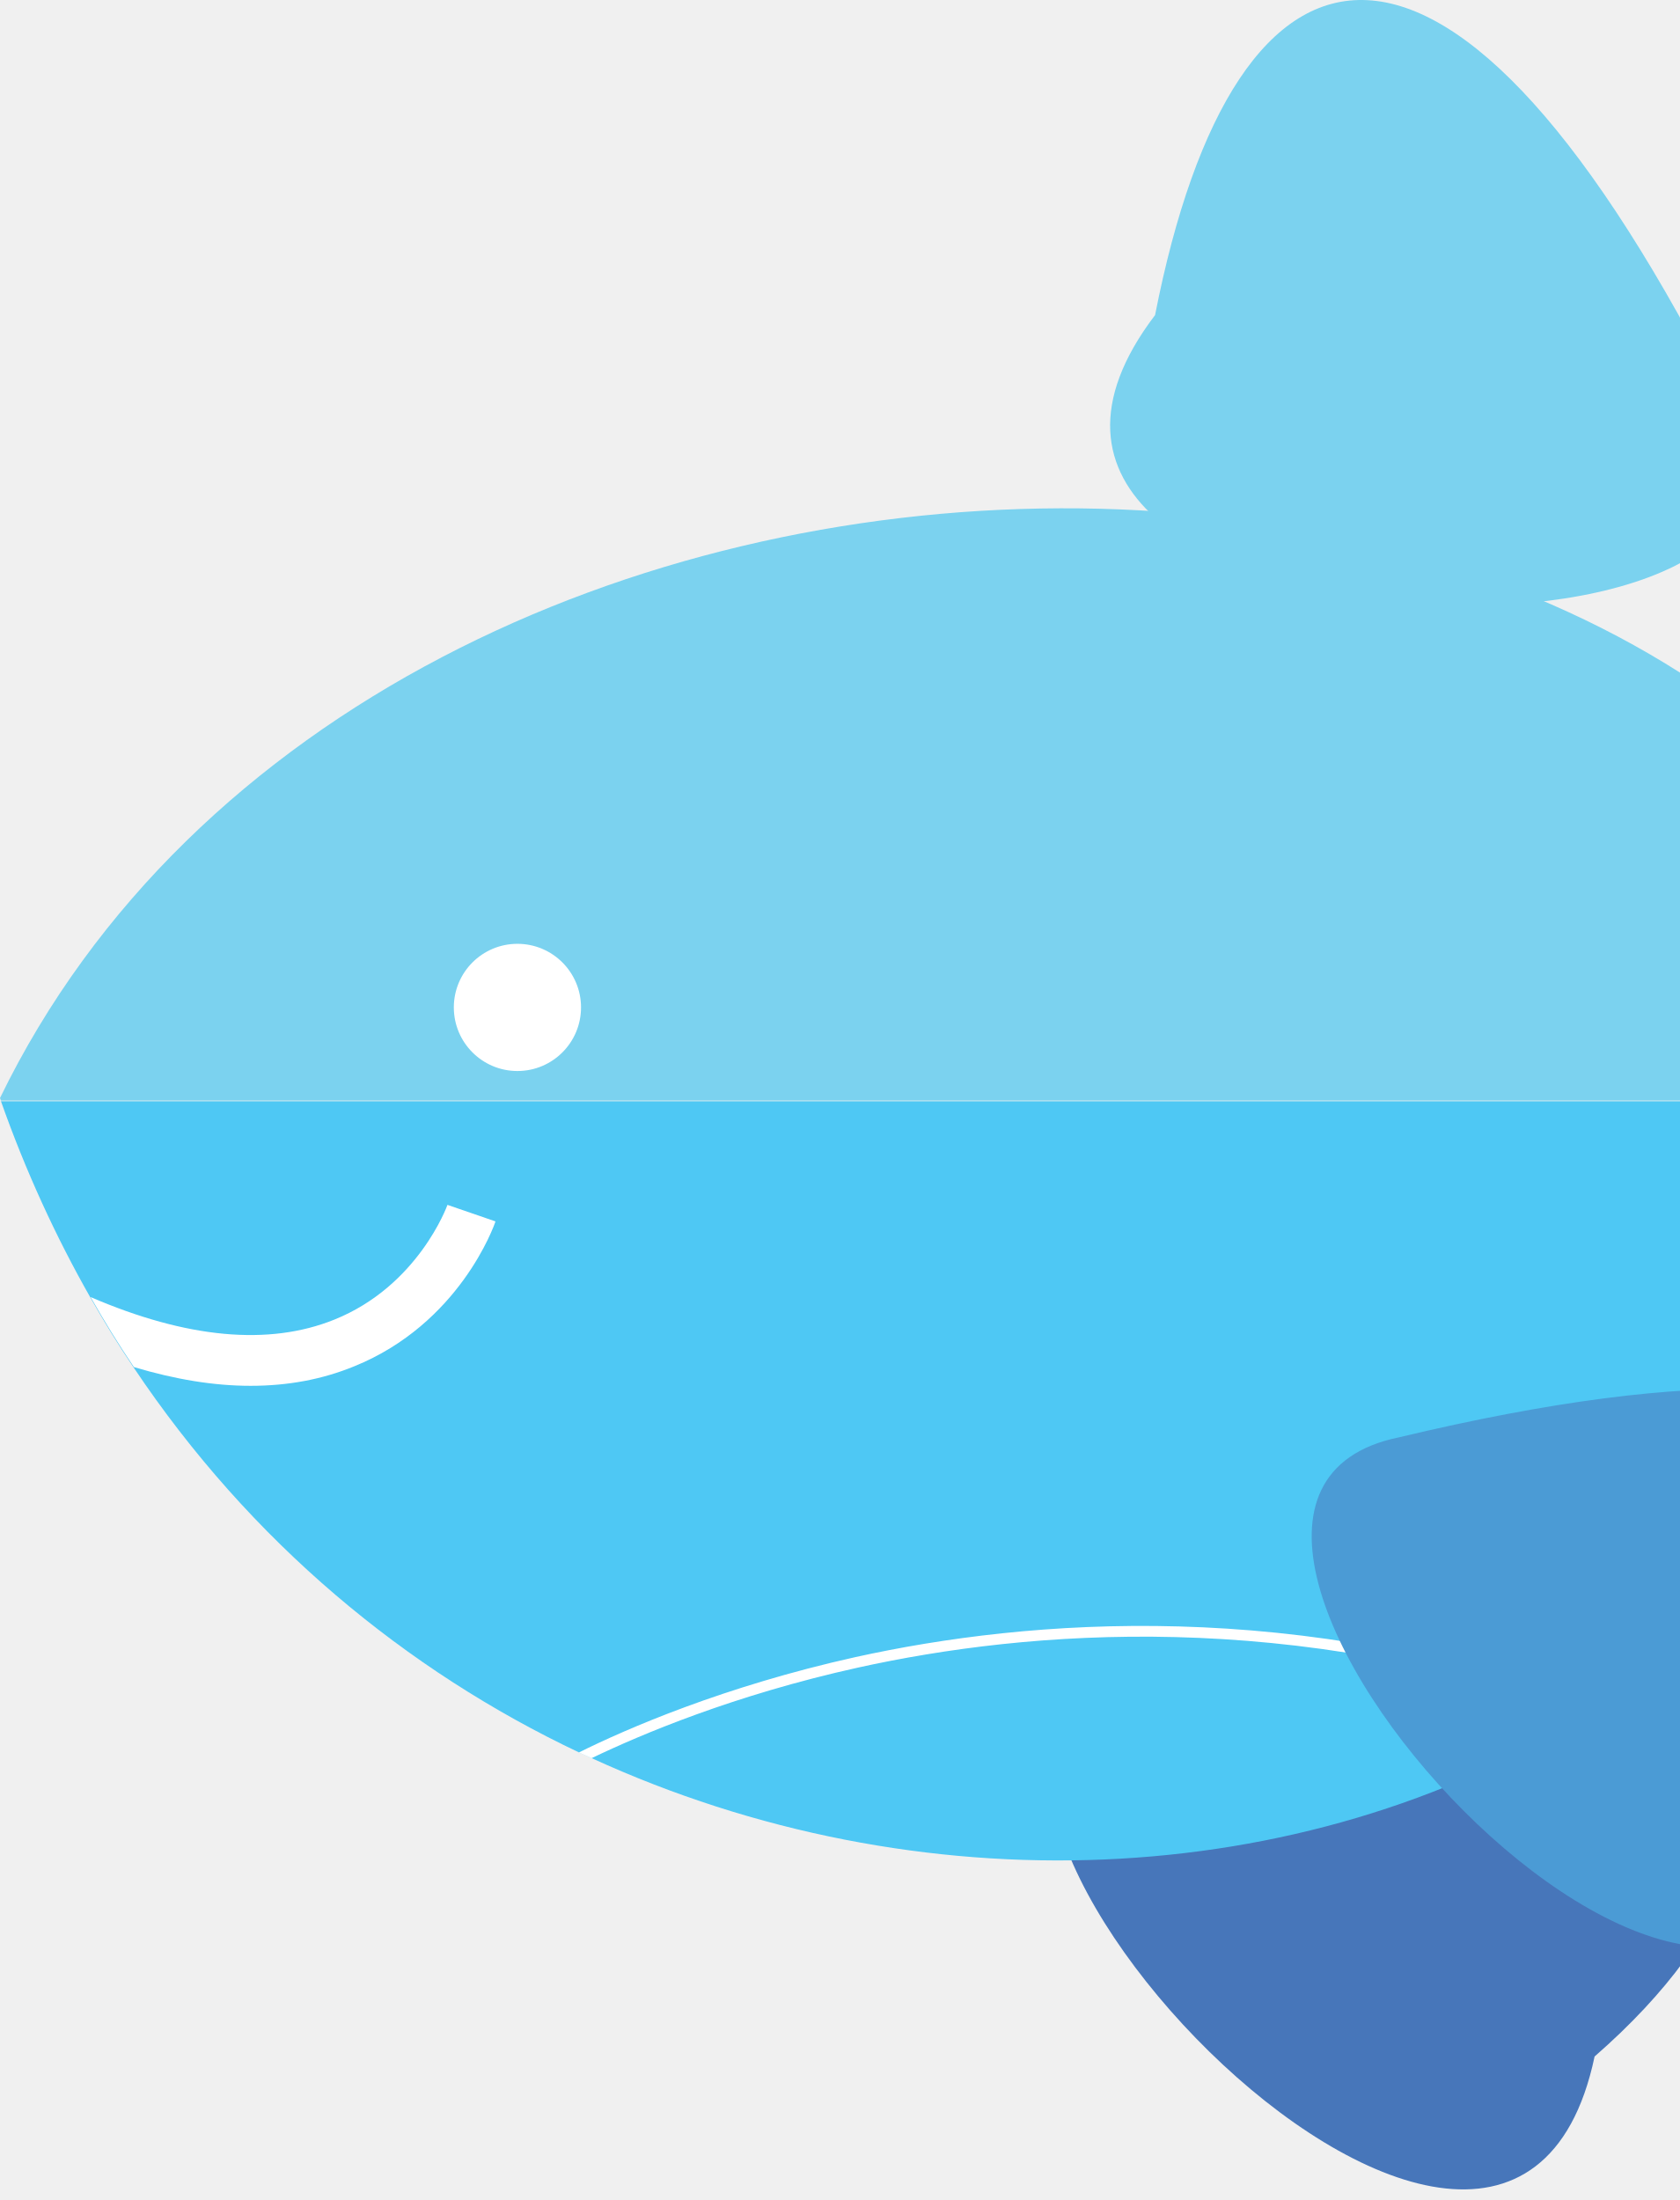
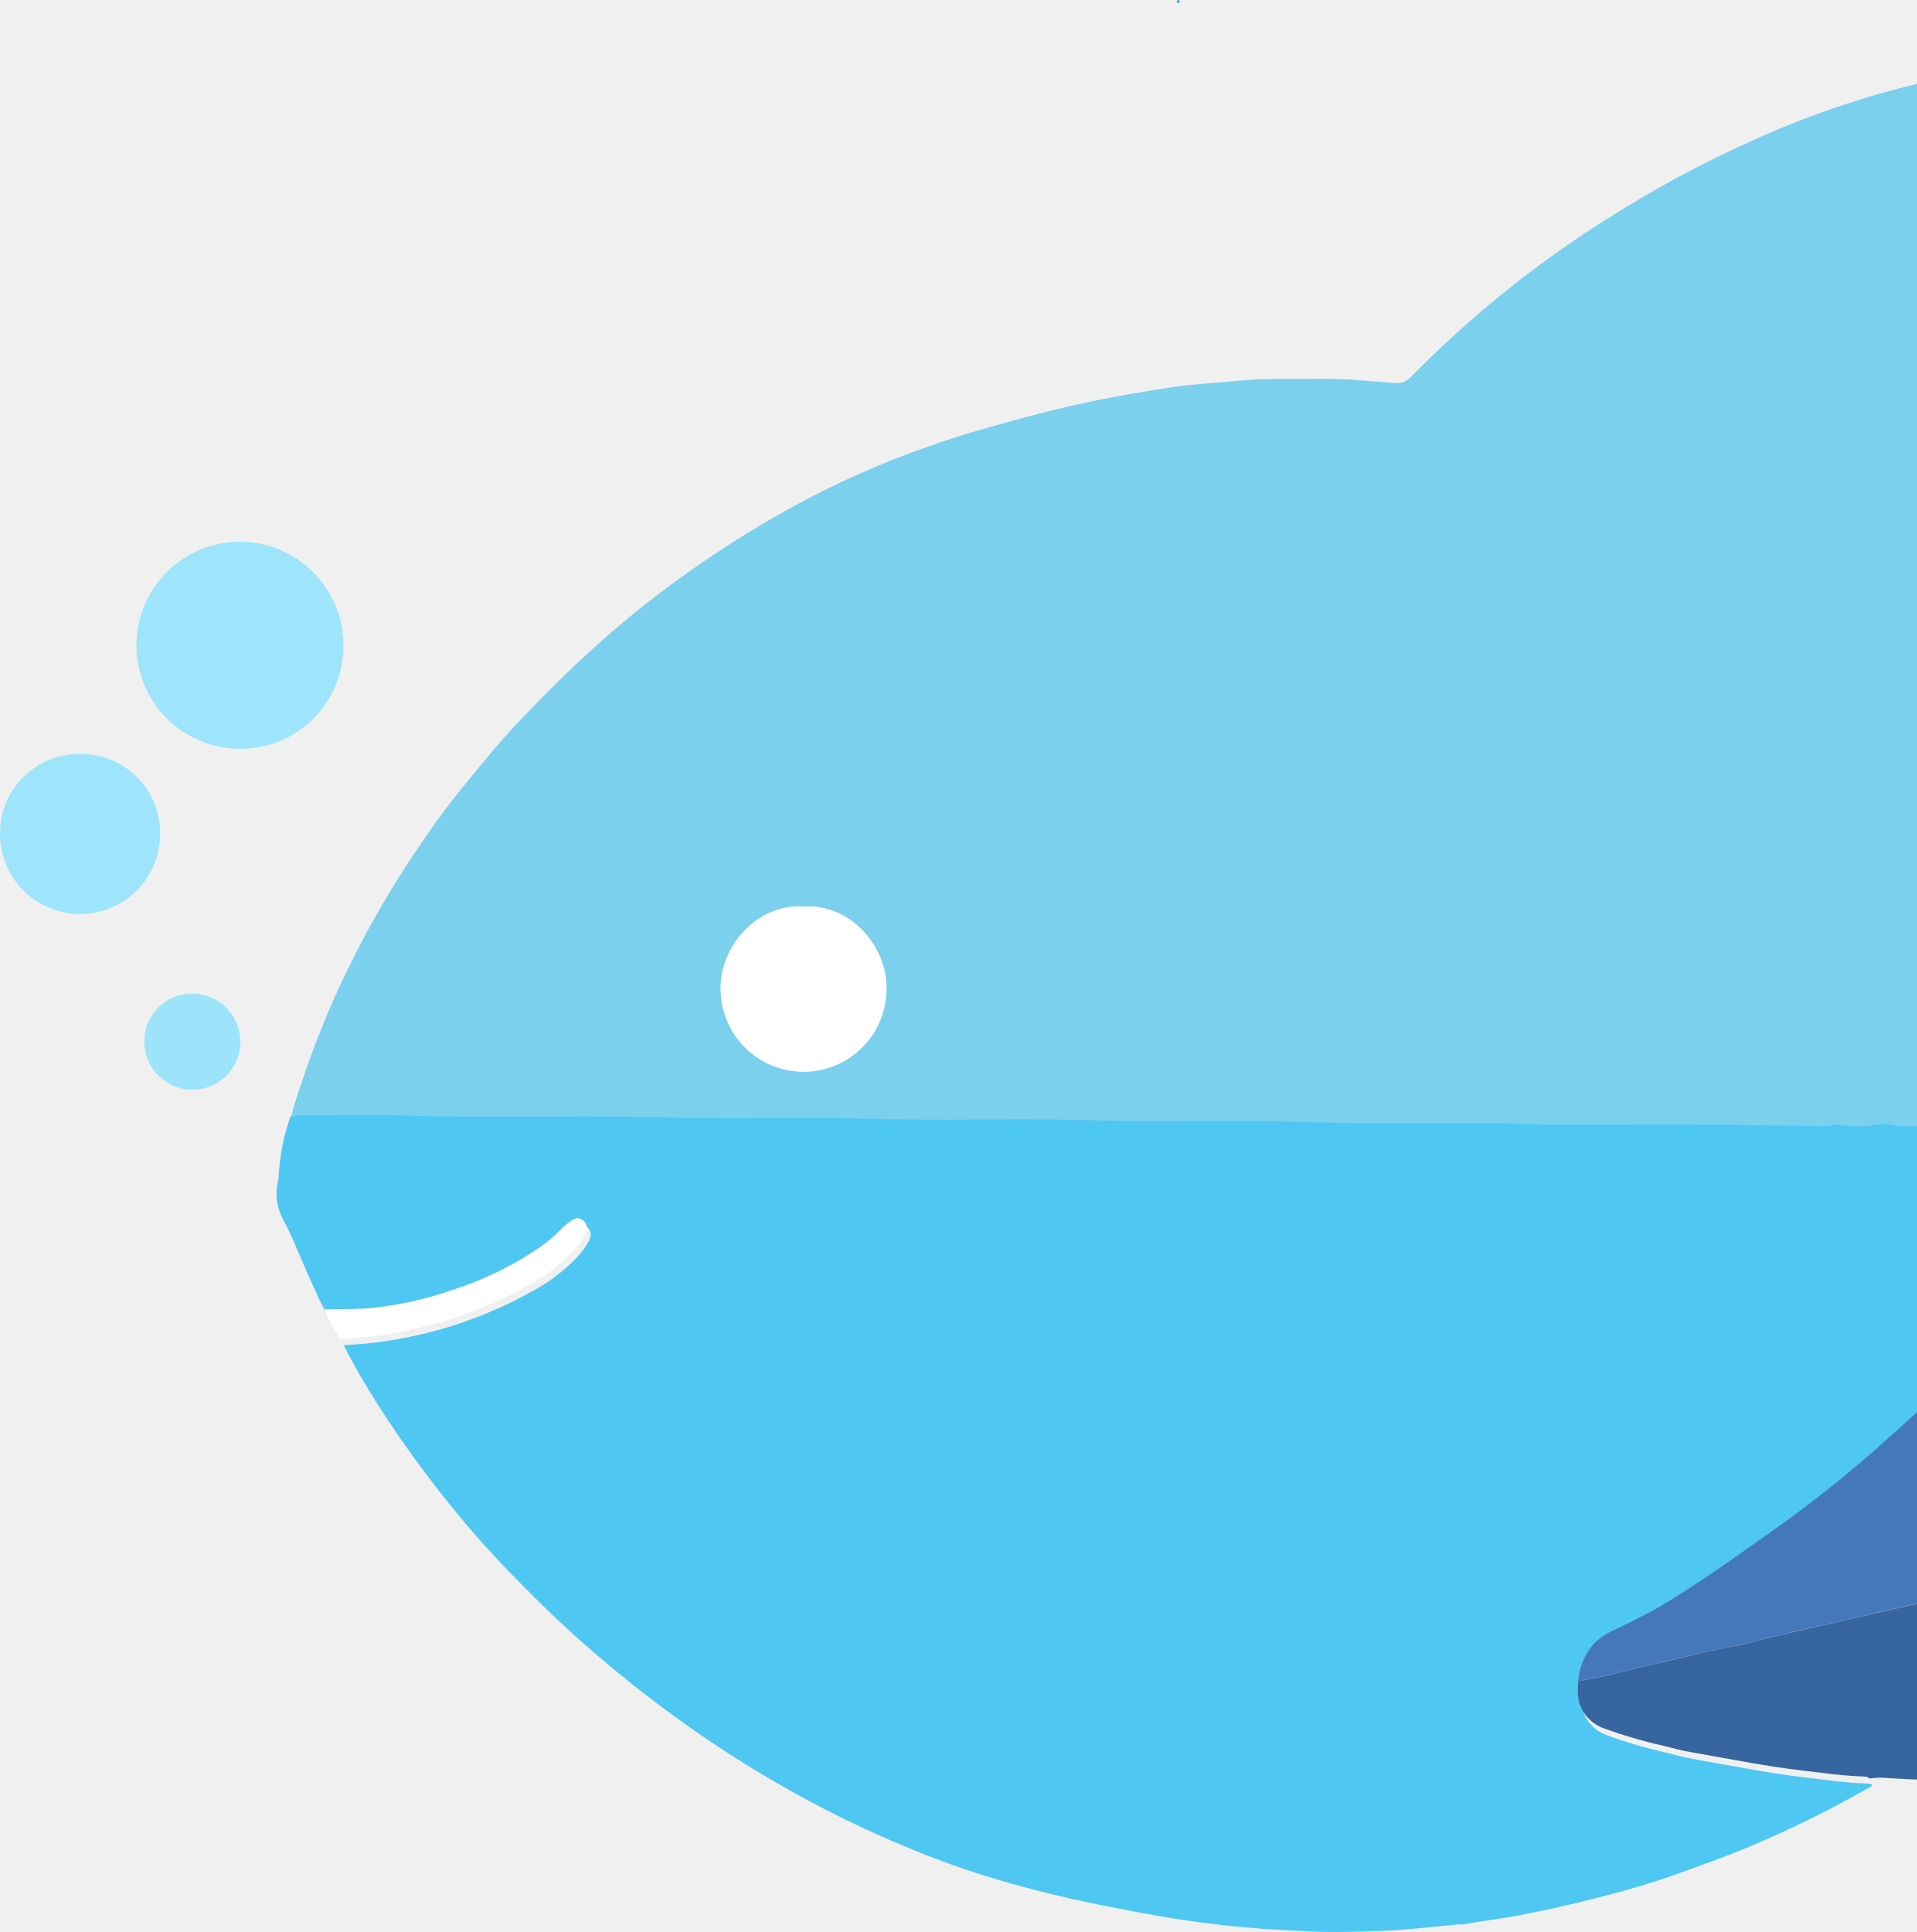
- <svg xmlns="http://www.w3.org/2000/svg" width="100" height="131" viewBox="0 0 100 131" fill="none">
-   <path d="M67.697 99.694C48.23 103.633 89.549 148.076 94.946 122.456C112.329 107.288 104.451 90.946 67.697 99.694Z" fill="#4776BA" />
-   <path d="M119.316 65.382C119.297 65.439 119.297 65.496 119.278 65.533H0.057C0.038 65.477 0.019 65.42 0 65.382C22.591 18.894 105.985 18.231 119.316 65.382Z" fill="#7BD2EF" />
-   <path d="M119.278 65.553C115.851 82.16 106.894 94.203 95.248 101.664C95.021 101.815 94.794 101.948 94.567 102.099C77.392 112.741 54.649 113.594 35.24 104.694C34.994 104.58 34.748 104.466 34.483 104.353C24.2 99.486 14.922 91.836 7.953 81.421C7.044 80.077 6.192 78.694 5.378 77.255C3.333 73.657 1.534 69.757 0.057 65.572H119.278V65.553Z" fill="#4EC8F4" />
-   <path d="M103.012 24.575C112.367 41.826 53.021 39.478 68.776 18.762C73.548 -5.571 86.349 -8.847 103.012 24.575Z" fill="#7BD2EF" />
-   <path d="M95.627 101.796L95.438 102.421C95.135 102.307 94.851 102.194 94.548 102.099C76.919 95.756 61.221 97.062 51.09 99.297C43.724 100.925 38.175 103.273 35.221 104.693C34.975 104.58 34.729 104.466 34.464 104.353C37.285 102.951 43.099 100.414 50.938 98.672C61.24 96.4 77.26 95.074 95.23 101.683C95.381 101.702 95.514 101.739 95.627 101.796Z" fill="white" />
-   <path d="M83.3 85.587C64.061 89.507 103.997 133.477 109.754 108.102C125.338 88.806 119.619 76.896 83.3 85.587Z" fill="#4B9BD5" />
-   <path d="M29.502 72.729C29.426 72.975 27.362 78.827 21.075 81.364C19.182 82.14 17.137 82.519 14.921 82.519C12.743 82.519 10.433 82.14 7.972 81.402C7.063 80.057 6.211 78.675 5.396 77.236C11.115 79.698 16 80.152 19.901 78.58C24.9 76.573 26.624 71.801 26.643 71.745L29.502 72.729Z" fill="white" />
-   <path d="M30.809 63.774C32.901 63.774 34.596 62.078 34.596 59.987C34.596 57.895 32.901 56.2 30.809 56.2C28.717 56.2 27.022 57.895 27.022 59.987C27.022 62.078 28.717 63.774 30.809 63.774Z" fill="white" />
+ <svg xmlns="http://www.w3.org/2000/svg" width="129" height="130" viewBox="0 0 129 130" fill="none">
+   <path d="M137.868 44.663C138.481 45.222 139.107 45.774 139.714 46.34C140.993 47.526 142.212 48.765 143.405 50.025C145.647 52.412 147.737 54.938 149.662 57.588C151.244 59.75 152.703 61.998 154.033 64.324C155.369 66.665 156.585 69.073 157.677 71.537C157.976 72.159 158.309 72.764 158.674 73.349C158.701 73.395 158.733 73.437 158.768 73.477C159.233 74.016 159.266 74.002 159.691 73.477C160.748 72.13 161.806 70.729 162.776 69.288C164.5 66.722 166.204 64.135 167.942 61.576C170.955 57.13 173.974 52.692 177.001 48.26C179.789 44.151 182.593 40.058 185.413 35.981C186.397 34.553 187.367 33.112 188.336 31.677C188.531 31.409 188.757 31.165 189.01 30.95C189.272 30.708 189.598 30.547 189.949 30.485C190.3 30.423 190.661 30.463 190.99 30.599C192.661 31.157 194.206 32.038 195.537 33.193C197.361 34.774 198.824 36.728 199.827 38.925C200.791 41.028 201.442 43.261 201.76 45.552C202.032 47.303 202.134 49.076 202.063 50.846C201.824 56.398 200.108 61.785 197.092 66.452C196.003 68.1 194.706 69.601 193.233 70.918C191.225 72.789 188.761 74.099 186.087 74.716C185.541 74.838 184.989 74.932 184.443 75.033C184.363 75.033 184.262 75.033 184.187 75.181C184.726 75.417 185.339 75.356 185.871 75.599V75.707C185.576 75.663 185.275 75.696 184.996 75.801C184.739 75.81 184.482 75.778 184.235 75.707C183.325 75.632 182.423 75.862 181.54 75.814H172.239C172.165 75.72 172.091 75.72 172.023 75.814C171.379 75.912 170.727 75.946 170.077 75.915C166.615 75.855 163.153 76.037 159.697 75.814C158.916 75.767 158.142 75.888 157.367 75.909C155.831 75.909 154.296 75.909 152.767 75.909C151.972 75.909 151.177 75.808 150.382 75.808C143.054 75.808 135.731 75.808 128.411 75.808C128.157 75.825 127.902 75.811 127.65 75.767C127.209 75.661 126.751 75.645 126.303 75.72C125.498 75.845 124.678 75.845 123.872 75.72C123.748 75.69 123.619 75.69 123.495 75.72C123.194 75.788 122.886 75.813 122.579 75.794C120.511 75.754 118.45 75.794 116.389 75.713C112.476 75.626 108.569 75.713 104.656 75.713C103.713 75.713 102.777 75.646 101.84 75.626C97.072 75.518 92.31 75.673 87.541 75.518C82.981 75.363 78.415 75.552 73.848 75.41C68.709 75.255 63.556 75.457 58.41 75.302C53.615 75.154 48.812 75.302 44.01 75.195C38.325 75.04 32.634 75.275 26.943 75.073C24.713 74.999 22.484 75.073 20.254 75.073C20.024 75.058 19.794 75.095 19.581 75.181C19.83 74.137 20.2 73.161 20.544 72.13C21.263 70.023 22.102 67.959 23.056 65.947C23.989 63.968 25.021 62.037 26.148 60.161C27.118 58.551 28.168 56.975 29.246 55.447C29.98 54.416 30.755 53.426 31.57 52.443C32.492 51.331 33.395 50.2 34.378 49.129C35.496 47.923 36.648 46.751 37.827 45.599C39.006 44.447 40.272 43.289 41.552 42.198C43.137 40.851 44.782 39.58 46.489 38.386C48.691 36.828 50.98 35.398 53.345 34.102C56.301 32.482 59.388 31.115 62.573 30.014C64.418 29.34 66.291 28.828 68.17 28.303C70.413 27.683 72.676 27.131 74.966 26.713C76.313 26.464 77.66 26.242 79.007 26.04C80.354 25.838 81.883 25.764 83.318 25.622C85.096 25.44 86.868 25.528 88.639 25.494C89.615 25.494 90.592 25.494 91.569 25.595C92.377 25.649 93.185 25.716 93.994 25.784C94.175 25.787 94.355 25.75 94.522 25.677C94.688 25.604 94.836 25.495 94.957 25.359L95.839 24.477C99.607 20.768 103.767 17.48 108.246 14.67C111.332 12.709 114.555 10.974 117.891 9.477C122.155 7.53 126.63 6.082 131.227 5.16C132.675 4.875 134.136 4.664 135.605 4.527C136.989 4.373 138.382 4.31 139.774 4.338C142.77 4.367 145.737 4.938 148.53 6.022C150.314 6.717 151.923 7.796 153.245 9.181C153.897 9.856 154.5 10.576 155.05 11.336C156.274 13.09 157.108 15.086 157.495 17.189C157.803 18.663 157.815 20.183 157.532 21.662C157.249 23.14 156.675 24.548 155.845 25.804C154.121 28.487 151.42 30.393 148.315 31.118C146.888 31.457 145.42 31.587 143.957 31.502C143.492 31.502 143.034 31.381 142.536 31.314C142.603 31.549 142.792 31.59 142.92 31.677C144.867 32.886 146.473 34.571 147.587 36.574C148.425 38.011 148.724 39.699 148.429 41.336C148.283 42.095 147.952 42.807 147.466 43.408C146.979 44.01 146.353 44.482 145.641 44.784C144.916 45.111 144.142 45.316 143.351 45.391C141.692 45.516 140.026 45.26 138.481 44.643C138.339 44.589 138.144 44.643 138.036 44.488C137.819 44.278 137.53 44.157 137.228 44.151C137.413 44.355 137.629 44.527 137.868 44.663ZM54.093 61.003C51.15 60.767 48.496 63.489 48.496 66.479C48.529 67.927 49.124 69.306 50.155 70.324C51.186 71.342 52.572 71.92 54.021 71.934C55.469 71.949 56.867 71.4 57.919 70.404C58.971 69.407 59.593 68.041 59.656 66.594C59.724 63.59 57.131 60.788 54.093 61.003Z" fill="#7BD0ED" />
+   <path d="M19.533 75.154C19.747 75.068 19.977 75.031 20.207 75.046C22.436 75.046 24.666 74.986 26.895 75.046C32.587 75.249 38.278 75.046 43.963 75.168C48.765 75.302 53.567 75.127 58.363 75.275C63.509 75.43 68.662 75.228 73.801 75.383C78.367 75.525 82.934 75.336 87.494 75.491C92.262 75.646 97.024 75.491 101.793 75.599C102.729 75.599 103.665 75.68 104.608 75.686C108.522 75.686 112.428 75.626 116.341 75.686C118.402 75.74 120.464 75.727 122.531 75.767C122.839 75.786 123.147 75.761 123.447 75.693C123.571 75.663 123.701 75.663 123.825 75.693C124.63 75.818 125.45 75.818 126.256 75.693C126.704 75.618 127.162 75.634 127.603 75.74C127.854 75.784 128.11 75.798 128.364 75.781C135.688 75.781 143.011 75.781 150.335 75.781C151.13 75.781 151.925 75.895 152.719 75.882C154.248 75.882 155.784 75.882 157.32 75.882C158.094 75.882 158.869 75.74 159.65 75.787C163.105 76.01 166.567 75.828 170.029 75.888C170.68 75.919 171.332 75.885 171.976 75.787C172.001 75.82 172.034 75.846 172.072 75.864C172.109 75.881 172.15 75.89 172.191 75.888C172.346 76.03 172.38 75.888 172.407 75.787H180.894C180.894 75.936 180.968 76.07 181.143 76.084C181.318 76.097 181.412 75.963 181.439 75.787C182.348 75.835 183.251 75.606 184.133 75.68C184.268 75.976 184.639 75.915 184.807 76.178C184.878 76.056 184.908 75.915 184.894 75.774C185.174 75.669 185.475 75.636 185.77 75.68C186.019 76.016 186.019 76.016 186.383 75.841C186.465 75.81 186.551 75.79 186.639 75.781H186.747C186.776 75.811 186.811 75.835 186.851 75.849C186.891 75.863 186.934 75.867 186.976 75.862C187.025 75.91 187.087 75.946 187.154 75.965C187.221 75.984 187.292 75.985 187.36 75.969C187.428 75.961 187.497 75.969 187.563 75.991C187.628 76.013 187.687 76.049 187.737 76.097C187.669 76.245 187.548 76.447 187.703 76.542C187.858 76.636 188.249 76.831 188.437 76.751C188.969 76.515 189.252 76.798 189.515 77.155C189.559 77.233 189.624 77.297 189.702 77.34C189.781 77.382 189.87 77.402 189.96 77.397C190.101 77.397 190.249 77.397 190.391 77.397C190.428 77.395 190.466 77.404 190.498 77.423C190.53 77.442 190.556 77.471 190.572 77.505C190.588 77.532 190.611 77.554 190.638 77.568C190.665 77.582 190.696 77.588 190.727 77.586C190.727 77.714 190.849 77.741 190.956 77.741C191.064 77.741 191.017 77.741 191.024 77.781L191.125 77.862L191.266 77.956C191.307 77.956 191.334 77.956 191.34 78.003C191.35 78.056 191.38 78.104 191.424 78.135C191.468 78.166 191.523 78.18 191.576 78.172C191.576 78.603 191.899 78.542 192.155 78.603C192.196 78.603 192.216 78.616 192.216 78.643C192.162 79.101 192.162 79.101 192.6 79.175C192.703 79.195 192.804 79.222 192.903 79.256C192.915 79.297 192.94 79.334 192.974 79.36C193.008 79.386 193.049 79.402 193.091 79.404C193.145 79.409 193.196 79.43 193.237 79.463C193.279 79.497 193.31 79.542 193.327 79.593C193.368 79.781 193.192 79.903 193.172 80.105L193.772 80.037L193.9 80.159C193.96 80.159 193.987 80.159 193.987 80.253L194.109 80.381L194.048 80.994L194.654 80.933C194.646 80.999 194.651 81.065 194.669 81.129C194.688 81.192 194.719 81.251 194.762 81.301C194.804 81.352 194.857 81.393 194.916 81.423C194.975 81.452 195.039 81.469 195.105 81.472C195.129 81.671 195.129 81.872 195.105 82.072C195.294 82.139 195.402 82.024 195.536 81.997C195.536 82.03 195.549 82.06 195.572 82.083C195.595 82.106 195.625 82.119 195.658 82.119C195.617 82.28 195.658 82.361 195.846 82.375L195.947 82.503C195.945 82.555 195.961 82.606 195.993 82.647C196.025 82.687 196.071 82.715 196.122 82.725C196.14 82.731 196.154 82.743 196.163 82.76C196.172 82.776 196.174 82.795 196.17 82.812C196.164 82.87 196.181 82.928 196.218 82.974C196.254 83.019 196.307 83.048 196.365 83.055C196.356 83.17 196.388 83.284 196.456 83.377C196.524 83.469 196.623 83.534 196.735 83.56C196.657 83.674 196.587 83.793 196.527 83.917C196.419 84.166 196.527 84.294 196.809 84.26H197.18C197.197 84.263 197.213 84.27 197.227 84.28C197.241 84.29 197.252 84.302 197.261 84.317C197.269 84.332 197.274 84.349 197.275 84.365C197.276 84.382 197.274 84.4 197.267 84.415C197.301 84.591 197.342 84.759 197.537 84.82C197.668 84.954 197.762 85.122 197.806 85.305L197.921 85.473C197.924 85.509 197.936 85.544 197.954 85.576C197.973 85.607 197.998 85.634 198.029 85.655C198.091 85.7 198.143 85.758 198.18 85.826C198.218 85.893 198.239 85.968 198.244 86.045C198.244 86.153 198.244 86.254 198.385 86.295C198.385 86.49 198.264 86.719 198.601 86.746L198.695 86.887C198.69 86.931 198.697 86.975 198.715 87.015C198.733 87.056 198.761 87.091 198.796 87.116C198.796 87.244 198.796 87.372 198.945 87.426L199.039 87.574V87.615L199.133 87.79C199.112 87.996 199.143 88.203 199.223 88.394C199.303 88.585 199.429 88.752 199.591 88.881C199.551 89.079 199.569 89.284 199.643 89.472C199.717 89.659 199.844 89.821 200.009 89.939C199.941 90.221 200.09 90.491 200.009 90.78C199.928 91.07 200.009 91.184 200.44 91.232L200.494 91.366V91.481C200.494 91.602 200.453 91.723 200.426 91.845C200.366 92.1 200.487 92.208 200.723 92.242C200.723 92.424 200.628 92.639 200.884 92.74L200.925 92.956C200.77 93.185 200.925 93.34 201.053 93.495C201.053 93.811 200.952 94.168 201.282 94.377C201.34 94.479 201.364 94.597 201.349 94.714C201.241 94.849 201.147 95.03 201.201 95.158C201.363 95.529 201.329 95.947 201.484 96.31C201.499 96.343 201.52 96.373 201.547 96.397C201.573 96.421 201.605 96.44 201.639 96.452L201.686 96.674C201.551 96.862 201.517 97.038 201.726 97.206C201.673 97.486 201.673 97.774 201.726 98.055C201.815 98.305 201.849 98.571 201.827 98.836C201.838 99.511 201.809 100.185 201.74 100.857C201.713 101.215 201.713 101.576 201.74 101.934C201.731 101.997 201.745 102.061 201.78 102.114C201.814 102.168 201.867 102.207 201.928 102.224C201.965 102.512 201.965 102.804 201.928 103.093C201.868 103.113 201.816 103.153 201.783 103.208C201.75 103.262 201.737 103.326 201.746 103.389C201.746 103.665 201.746 103.935 201.746 104.204C201.752 104.21 201.757 104.217 201.76 104.224C201.764 104.232 201.765 104.24 201.765 104.248C201.765 104.256 201.764 104.264 201.76 104.272C201.757 104.279 201.752 104.286 201.746 104.292C201.632 104.608 201.45 104.918 201.625 105.268C201.625 105.416 201.679 105.585 201.558 105.713C201.437 105.841 201.443 106.083 201.43 106.272V106.467C201.29 106.637 201.19 106.835 201.136 107.049C201.083 107.262 201.077 107.484 201.12 107.7C201.126 107.704 201.13 107.71 201.133 107.716C201.136 107.723 201.138 107.73 201.138 107.737C201.138 107.744 201.136 107.751 201.133 107.757C201.13 107.764 201.126 107.769 201.12 107.774C201.083 107.804 201.055 107.844 201.038 107.889C201.022 107.934 201.017 107.983 201.026 108.03C201.026 108.03 201.026 108.077 201.026 108.097C200.931 108.199 200.862 108.321 200.825 108.455C200.787 108.588 200.782 108.729 200.81 108.865V108.973C200.78 109.001 200.756 109.035 200.741 109.074C200.726 109.112 200.72 109.154 200.723 109.195C200.548 109.325 200.415 109.503 200.34 109.708C200.264 109.912 200.25 110.134 200.298 110.347V110.387C200.26 110.416 200.231 110.454 200.212 110.498C200.193 110.541 200.186 110.589 200.191 110.636C200.201 110.647 200.206 110.662 200.206 110.677C200.206 110.692 200.201 110.706 200.191 110.717C199.975 110.771 199.995 110.939 200.009 111.101V111.135C199.972 111.163 199.944 111.2 199.927 111.243C199.911 111.286 199.906 111.332 199.914 111.377C199.921 111.393 199.922 111.412 199.915 111.428C199.909 111.444 199.897 111.457 199.881 111.465L199.807 111.586C199.692 111.586 199.571 111.687 199.456 111.586C199.342 111.485 199.328 111.505 199.288 111.586C199.278 111.609 199.273 111.635 199.273 111.66C199.273 111.686 199.278 111.711 199.288 111.734C199.406 111.889 199.468 112.079 199.463 112.273C199.466 112.281 199.468 112.29 199.467 112.298C199.467 112.307 199.465 112.315 199.461 112.323C199.457 112.33 199.452 112.337 199.445 112.342C199.439 112.348 199.431 112.352 199.423 112.354C198.998 112.408 199.073 112.745 199.039 113.027C199.039 113.075 199.039 113.102 198.985 113.115C198.729 113.155 198.689 113.337 198.709 113.546C198.671 113.565 198.64 113.594 198.617 113.63C198.595 113.665 198.582 113.706 198.581 113.748L198.507 113.883V113.923L198.392 114.085L198.291 114.206L198.251 114.307L198.177 114.401C198.141 114.5 198.072 114.584 197.981 114.637H197.826C197.739 114.637 197.624 114.637 197.611 114.738C197.597 114.839 197.725 114.846 197.8 114.88C197.798 114.917 197.786 114.952 197.764 114.982C197.743 115.012 197.713 115.035 197.678 115.048L197.496 115.23C197.488 115.288 197.465 115.343 197.431 115.391C197.398 115.439 197.353 115.478 197.301 115.506L197.2 115.621C196.742 115.674 196.715 115.708 196.654 116.159L196.54 116.274L196.432 116.395L196.318 116.51C195.92 116.55 195.92 116.55 195.873 116.941L195.759 117.055C195.759 117.069 195.756 117.083 195.75 117.096C195.745 117.108 195.737 117.12 195.727 117.129C195.717 117.139 195.705 117.146 195.692 117.151C195.679 117.155 195.665 117.157 195.651 117.156C195.254 117.156 195.254 117.156 195.22 117.513C195.218 117.526 195.214 117.539 195.207 117.55C195.201 117.561 195.191 117.571 195.18 117.578C195.169 117.585 195.157 117.589 195.144 117.591C195.131 117.593 195.118 117.591 195.105 117.587C194.903 117.587 194.762 117.628 194.769 117.863L194.668 117.917L194.553 118.005C194.52 118.015 194.491 118.036 194.472 118.066L194.371 118.119L194.243 118.214L194.075 118.335C194.04 118.391 193.992 118.438 193.936 118.473C193.88 118.508 193.817 118.53 193.752 118.537C193.707 118.533 193.662 118.543 193.623 118.566C193.585 118.589 193.554 118.624 193.536 118.665C193.528 118.692 193.511 118.716 193.488 118.732C193.464 118.748 193.436 118.755 193.408 118.753C193.366 118.751 193.324 118.761 193.287 118.779C193.249 118.798 193.217 118.826 193.192 118.86C193.003 118.855 192.814 118.84 192.627 118.813C192.645 118.816 192.663 118.816 192.681 118.813C192.681 118.813 192.627 118.813 192.647 118.813C192.472 119.103 192.283 118.766 192.041 118.759L192.074 119.433C191.97 119.435 191.866 119.424 191.765 119.399C191.435 119.285 191.401 119.473 191.414 119.716L191.239 119.763L189.434 119.662C189.434 119.446 189.306 119.419 189.138 119.419C189.107 119.414 189.08 119.398 189.059 119.375C189.038 119.352 189.026 119.322 189.023 119.291C189.023 118.544 188.956 118.476 188.35 118.449L188.262 118.328C188.229 118.328 188.222 118.295 188.262 118.261C188.262 118.052 188.262 117.89 187.986 117.89C187.986 117.89 187.939 117.89 187.939 117.837L187.845 117.675C187.844 117.632 187.831 117.59 187.807 117.554C187.783 117.518 187.75 117.49 187.71 117.473L187.609 117.345L187.528 117.244C187.512 117.238 187.5 117.226 187.492 117.211C187.485 117.196 187.483 117.179 187.488 117.163L187.38 117.015C187.38 116.671 187.38 116.341 186.935 116.301C186.886 116.278 186.844 116.244 186.812 116.2C186.78 116.156 186.76 116.105 186.753 116.052C186.751 116.011 186.738 115.971 186.715 115.937C186.693 115.903 186.662 115.875 186.625 115.856C186.598 115.848 186.574 115.831 186.557 115.808C186.54 115.785 186.531 115.757 186.531 115.728L186.45 115.627C186.454 115.61 186.454 115.591 186.45 115.573L186.37 115.439L186.289 115.338C186.281 115.335 186.274 115.33 186.268 115.325C186.262 115.319 186.258 115.312 186.255 115.304C186.251 115.297 186.25 115.289 186.25 115.281C186.25 115.272 186.252 115.264 186.255 115.257L186.147 115.122L186.066 115.008C185.95 114.924 185.867 114.803 185.831 114.664C185.829 114.623 185.815 114.584 185.791 114.55C185.767 114.517 185.734 114.491 185.696 114.476C185.671 114.464 185.65 114.447 185.634 114.424C185.619 114.401 185.61 114.375 185.608 114.348C185.609 114.305 185.598 114.263 185.575 114.227C185.552 114.191 185.519 114.163 185.48 114.146C185.454 114.141 185.431 114.126 185.415 114.105C185.399 114.084 185.391 114.058 185.393 114.031C185.386 113.98 185.386 113.928 185.393 113.876C185.514 113.304 185.514 113.304 184.935 113.384L184.551 113.155C184.539 113.123 184.518 113.095 184.49 113.075L184.436 112.96L184.349 112.846C184.311 112.826 184.28 112.798 184.257 112.762C184.235 112.726 184.222 112.686 184.221 112.644L184.12 112.522L184.053 112.428L183.978 112.32L184.066 112.199C183.783 112.058 184.012 111.593 183.628 111.525C183.628 111.525 183.595 111.424 183.628 111.384C183.662 111.344 183.723 111.283 183.79 111.337C183.857 111.391 183.918 111.431 183.972 111.337C184.026 111.243 183.972 111.168 183.918 111.101C183.864 111.034 183.696 110.852 183.507 110.933C183.318 111.014 183.19 110.879 183.029 110.933C183.029 110.758 183.029 110.609 182.813 110.603C182.813 110.441 182.934 110.145 182.544 110.246C182.591 110.138 182.544 110.098 182.436 110.071C182.443 109.947 182.443 109.824 182.436 109.7C182.389 109.316 182.322 109.262 181.877 109.235C181.877 108.993 181.877 108.818 181.567 108.784C181.492 108.526 181.454 108.258 181.453 107.989C181.453 107.518 181.453 107.525 180.941 107.545C180.853 107.541 180.767 107.522 180.685 107.491C180.656 107.484 180.631 107.467 180.613 107.444C180.595 107.421 180.584 107.392 180.584 107.363L180.51 107.269C180.494 107.261 180.481 107.248 180.473 107.232C180.466 107.216 180.464 107.198 180.469 107.181L180.368 107.053L180.287 106.945C180.279 106.944 180.272 106.941 180.265 106.936C180.259 106.931 180.253 106.925 180.249 106.918C180.245 106.911 180.243 106.903 180.243 106.895C180.242 106.887 180.244 106.879 180.247 106.871L180.146 106.723C180.13 106.717 180.118 106.705 180.11 106.69C180.103 106.676 180.101 106.658 180.106 106.642C180.267 106.393 180.234 106.346 179.843 106.292H179.809L179.708 106.124L179.621 106.016H179.587V105.975L179.466 105.814C179.482 105.741 179.483 105.665 179.469 105.592C179.456 105.519 179.428 105.448 179.387 105.386C179.346 105.323 179.294 105.269 179.232 105.227C179.17 105.185 179.101 105.155 179.028 105.14C178.961 104.386 178.94 104.359 178.408 104.244C178.408 103.995 178.408 103.739 178.065 103.726L177.97 103.605C177.97 103.389 177.97 103.227 177.694 103.227C177.654 103.227 177.64 103.227 177.647 103.16L177.56 103.019L177.486 102.924C177.469 102.917 177.455 102.905 177.447 102.889C177.438 102.873 177.435 102.855 177.438 102.837C177.492 102.709 177.607 102.547 177.438 102.46C177.27 102.372 177.081 102.029 176.812 101.934C176.812 101.752 176.846 101.544 176.563 101.53C176.55 101.529 176.538 101.526 176.527 101.52C176.516 101.515 176.506 101.507 176.498 101.498C176.49 101.488 176.484 101.477 176.48 101.466C176.476 101.454 176.474 101.441 176.475 101.429C176.475 101.288 176.408 101.153 176.388 101.011C176.367 100.87 176.233 100.749 176.044 100.762L175.957 100.648C176.012 100.493 176.016 100.325 175.968 100.168C175.919 100.011 175.82 99.875 175.687 99.779C175.565 99.673 175.474 99.536 175.424 99.382C175.344 99.112 175.162 99.139 174.96 99.153C174.96 99.052 174.96 98.971 174.825 98.944C174.825 98.775 174.744 98.62 174.542 98.58C174.507 98.556 174.476 98.526 174.453 98.49C174.43 98.454 174.414 98.413 174.407 98.371L174.32 98.257L174.212 98.095C174.212 97.866 174.212 97.644 173.902 97.65C173.9 97.61 173.887 97.57 173.864 97.536C173.842 97.502 173.811 97.474 173.774 97.455C173.779 97.428 173.778 97.401 173.772 97.375C173.765 97.348 173.754 97.324 173.737 97.302C173.721 97.281 173.7 97.263 173.676 97.25C173.652 97.237 173.626 97.229 173.599 97.226C173.583 97.219 173.57 97.206 173.563 97.19C173.555 97.174 173.554 97.156 173.559 97.139L173.471 97.011H173.438V96.97C173.491 96.701 173.35 96.566 173.114 96.499L173.02 96.377C172.919 96.377 172.905 96.263 172.899 96.175L172.798 96.047C172.79 96.013 172.776 95.98 172.755 95.951C172.734 95.921 172.707 95.897 172.676 95.879L172.589 95.751C172.589 95.709 172.576 95.667 172.552 95.632C172.528 95.598 172.494 95.571 172.454 95.556C172.428 95.549 172.405 95.533 172.39 95.511C172.375 95.489 172.369 95.461 172.373 95.435C172.373 95.273 172.373 95.132 172.151 95.118L172.064 95.004C172.03 94.982 172.002 94.953 171.981 94.919C171.96 94.886 171.947 94.848 171.942 94.808C171.942 94.721 171.942 94.633 171.942 94.546C171.942 94.189 171.942 94.189 171.511 94.141L171.424 94.04C171.355 93.989 171.307 93.915 171.289 93.832L171.201 93.71C171.199 93.669 171.186 93.63 171.163 93.596C171.141 93.561 171.11 93.534 171.073 93.515C171.006 93.279 171.073 92.963 170.676 92.956C170.668 92.954 170.66 92.95 170.654 92.944C170.647 92.939 170.642 92.932 170.638 92.924C170.634 92.917 170.632 92.909 170.631 92.9C170.631 92.891 170.632 92.883 170.636 92.875C170.641 92.847 170.641 92.818 170.636 92.79C170.63 92.762 170.618 92.736 170.602 92.713C170.586 92.689 170.565 92.669 170.54 92.655C170.516 92.64 170.489 92.63 170.46 92.626C170.452 92.624 170.445 92.621 170.438 92.617C170.431 92.612 170.425 92.606 170.421 92.599C170.417 92.592 170.414 92.584 170.412 92.576C170.411 92.568 170.411 92.56 170.413 92.552L170.312 92.41C170.312 92.262 170.279 92.154 170.117 92.127C170.211 91.845 170.205 91.838 169.895 91.811L169.814 91.696C169.799 91.692 169.786 91.681 169.779 91.668C169.771 91.654 169.769 91.638 169.773 91.622C169.79 91.475 169.754 91.326 169.671 91.203C169.589 91.079 169.465 90.989 169.322 90.949L169.228 90.807C169.154 90.599 169.228 90.457 169.47 90.41C169.388 90.344 169.292 90.298 169.189 90.275C169.086 90.253 168.98 90.255 168.878 90.282C168.918 90.141 168.878 89.959 169.14 89.979C169.403 89.999 169.336 89.844 169.228 89.716C169.12 89.588 169.019 89.46 168.831 89.608C168.812 89.627 168.789 89.642 168.764 89.65C168.739 89.659 168.712 89.661 168.686 89.657C168.659 89.653 168.634 89.643 168.613 89.627C168.591 89.612 168.573 89.592 168.561 89.568C168.529 89.516 168.484 89.472 168.432 89.44C168.379 89.409 168.319 89.39 168.258 89.386H168.224C168.218 89.353 168.203 89.321 168.182 89.294C168.161 89.267 168.134 89.246 168.103 89.231C168.114 89.061 168.067 88.892 167.971 88.752C167.874 88.612 167.734 88.508 167.571 88.457L167.483 88.342C167.45 88.342 167.443 88.308 167.483 88.275C167.584 87.817 167.584 87.817 167.16 87.803C167.16 87.642 167.16 87.493 166.945 87.473C166.949 87.429 166.939 87.385 166.916 87.347C166.893 87.31 166.858 87.281 166.817 87.264C166.918 86.591 166.871 86.524 166.285 86.49C166.285 86.439 166.271 86.389 166.243 86.346C166.216 86.302 166.176 86.268 166.13 86.248C166.124 86.247 166.118 86.245 166.112 86.242C166.107 86.238 166.103 86.234 166.1 86.229C166.096 86.224 166.094 86.218 166.094 86.212C166.093 86.206 166.094 86.199 166.096 86.194L165.981 86.045C165.982 86.005 165.97 85.965 165.949 85.93C165.928 85.896 165.897 85.868 165.86 85.85L165.766 85.722C165.766 85.102 165.766 85.102 165.301 84.995C165.348 84.746 165.301 84.564 164.998 84.543C164.998 84.422 164.944 84.341 164.823 84.321L164.776 84.22C164.781 84.175 164.771 84.13 164.748 84.091C164.725 84.052 164.69 84.022 164.648 84.005C164.648 83.782 164.594 83.594 164.331 83.547L164.23 83.425C164.232 83.385 164.222 83.345 164.202 83.311C164.181 83.276 164.152 83.248 164.116 83.23L164.021 83.115C163.988 83.115 163.981 83.115 164.021 83.048C164.069 82.563 163.947 82.375 163.489 82.247C163.491 82.203 163.479 82.16 163.457 82.123C163.434 82.086 163.401 82.056 163.361 82.038L163.26 81.91C163.265 81.866 163.255 81.822 163.232 81.784C163.208 81.746 163.174 81.717 163.132 81.701L163.038 81.566C163.027 81.4 162.955 81.245 162.836 81.129L162.674 81.041C162.659 81.035 162.646 81.025 162.636 81.012C162.626 80.999 162.621 80.983 162.62 80.967C162.622 80.93 162.612 80.894 162.592 80.863C162.571 80.833 162.541 80.81 162.506 80.799C162.506 80.799 162.472 80.799 162.506 80.745C162.506 80.701 162.491 80.66 162.462 80.627C162.433 80.595 162.394 80.575 162.351 80.57C162.353 80.533 162.344 80.496 162.324 80.465C162.305 80.434 162.277 80.409 162.243 80.394C162.244 80.352 162.233 80.31 162.21 80.274C162.187 80.238 162.154 80.21 162.115 80.192C162.109 80.165 162.096 80.141 162.077 80.12C162.058 80.1 162.034 80.086 162.008 80.078C162.008 79.916 162.008 79.768 161.779 79.761L161.678 79.633C161.676 79.572 161.654 79.513 161.617 79.465C161.579 79.416 161.528 79.381 161.469 79.364C161.442 79.354 161.419 79.337 161.402 79.314C161.385 79.292 161.376 79.264 161.374 79.236C161.373 79.168 161.351 79.102 161.311 79.046C161.272 78.991 161.216 78.949 161.152 78.926C161.152 78.832 161.105 78.758 160.997 78.751H161.031H160.997C161.038 78.596 160.997 78.515 160.822 78.502C160.775 78.273 160.741 78.037 160.452 77.99C160.454 77.96 160.451 77.931 160.442 77.903C160.433 77.875 160.418 77.849 160.398 77.827C160.379 77.805 160.355 77.787 160.328 77.774C160.301 77.762 160.272 77.755 160.243 77.754C160.251 77.703 160.249 77.651 160.237 77.6C160.224 77.55 160.201 77.503 160.17 77.462C160.138 77.421 160.098 77.387 160.053 77.362C160.008 77.337 159.958 77.321 159.906 77.316C159.909 77.287 159.902 77.258 159.886 77.234C159.87 77.209 159.846 77.191 159.819 77.182C159.814 77.153 159.801 77.127 159.782 77.106C159.763 77.084 159.738 77.069 159.711 77.06C159.711 76.932 159.677 76.811 159.542 76.778C159.408 76.744 159.327 76.838 159.286 76.959C159.051 77.343 158.878 77.761 158.775 78.199C158.31 79.357 157.96 80.556 157.582 81.742C157.259 82.758 156.909 83.762 156.498 84.752C155.838 86.414 155.119 88.05 154.343 89.662C153.925 90.545 153.467 91.407 152.996 92.262C152.14 93.825 151.265 95.387 150.301 96.876C150.094 97.051 149.838 97.159 149.567 97.186C149.244 97.219 148.894 97.273 148.604 97.327C147.931 97.455 147.796 97.361 147.789 96.654C147.789 96.566 147.789 96.472 147.789 96.384C147.834 95.187 147.635 93.993 147.203 92.875C146.618 91.183 145.491 89.732 143.997 88.746C142.497 87.763 140.68 87.383 138.912 87.682C137.102 87.934 135.45 88.845 134.271 90.242C133.719 90.868 133.214 91.535 132.621 92.114C131.597 93.111 130.681 94.216 129.61 95.172C128.539 96.128 127.549 97.038 126.505 97.96C125.017 99.307 123.474 100.533 121.891 101.739C120.147 103.086 118.349 104.312 116.557 105.565C115.21 106.501 113.863 107.397 112.475 108.259C111.324 108.973 110.091 109.552 108.872 110.151C108.286 110.395 107.765 110.77 107.35 111.249C106.825 111.928 106.509 112.745 106.44 113.6C106.39 113.978 106.39 114.361 106.44 114.738C106.518 115.196 106.716 115.624 107.014 115.979C107.313 116.334 107.701 116.604 108.138 116.759C109.458 117.24 110.808 117.636 112.179 117.944C112.778 118.099 113.371 118.254 113.977 118.362C115.378 118.611 116.779 118.874 118.187 119.116C119.716 119.386 121.252 119.588 122.787 119.756C123.752 119.892 124.723 119.977 125.697 120.012C125.761 120.008 125.824 120.018 125.884 120.041C125.943 120.065 125.996 120.101 126.04 120.147C125.973 120.147 125.939 120.147 125.919 120.221C124.996 120.719 124.08 121.238 123.151 121.723C121.46 122.592 119.75 123.407 117.998 124.148C116.247 124.889 114.536 125.495 112.772 126.128C111.007 126.761 109.263 127.246 107.478 127.704C105.585 128.189 103.686 128.613 101.766 128.963C100.682 129.159 99.584 129.273 98.499 129.489C98.378 129.489 98.25 129.489 98.122 129.489C96.849 129.61 95.57 129.751 94.29 129.853C93.353 129.927 92.41 129.954 91.468 129.974C90.525 129.994 89.447 130.021 88.423 129.974C87.271 129.913 86.12 129.873 84.968 129.785C83.816 129.698 82.557 129.576 81.358 129.428C79.155 129.159 76.966 128.755 74.784 128.33C72.602 127.906 70.258 127.36 68.049 126.741C65.642 126.068 63.28 125.244 60.976 124.276C58.366 123.193 55.82 121.96 53.352 120.585C50.572 119.033 47.889 117.314 45.317 115.439C44.041 114.509 42.797 113.546 41.585 112.549C39.733 111.034 37.948 109.444 36.251 107.76C35.025 106.548 33.819 105.329 32.667 104.049C31.206 102.426 29.825 100.729 28.518 98.977C27.4 97.482 26.336 95.953 25.339 94.377C24.551 93.118 23.797 91.845 23.13 90.518C24.107 90.457 25.083 90.383 26.047 90.228C29.441 89.72 32.717 88.607 35.719 86.941C36.909 86.321 37.986 85.503 38.904 84.523C39.199 84.2 39.45 83.84 39.652 83.452C39.743 83.303 39.775 83.126 39.743 82.954C39.71 82.782 39.616 82.629 39.477 82.523C39.208 82.314 38.992 82.321 38.635 82.583C38.45 82.727 38.279 82.887 38.123 83.062C37.593 83.61 37.006 84.1 36.372 84.523C34.646 85.67 32.772 86.576 30.802 87.217C28.886 87.893 26.892 88.323 24.868 88.497C23.945 88.558 23.022 88.497 22.1 88.558C21.758 88.009 21.463 87.432 21.217 86.833C20.719 85.776 20.254 84.692 19.803 83.614C19.56 83.048 19.284 82.503 19.008 81.957C18.596 81.169 18.497 80.255 18.732 79.397C18.819 77.673 19.116 76.394 19.533 75.154ZM199.551 91.669C199.551 91.582 199.551 91.434 199.416 91.434C199.281 91.434 199.234 91.575 199.234 91.71C199.234 91.845 199.275 91.939 199.396 91.946C199.517 91.952 199.531 91.791 199.551 91.669ZM179.075 103.12C179.075 102.998 179.028 102.911 178.9 102.897C178.772 102.884 178.711 102.897 178.698 103.025C178.691 103.056 178.691 103.088 178.698 103.118C178.704 103.149 178.718 103.177 178.737 103.202C178.757 103.226 178.782 103.246 178.81 103.26C178.838 103.274 178.869 103.281 178.9 103.281C179.014 103.308 179.062 103.241 179.075 103.14V103.12ZM200.399 95.199C200.399 95.037 200.345 94.97 200.244 94.977C200.143 94.983 200.103 95.071 200.11 95.172C200.117 95.273 200.164 95.34 200.271 95.334C200.303 95.332 200.333 95.32 200.356 95.299C200.379 95.278 200.395 95.25 200.399 95.219V95.199ZM200.399 105.571C200.401 105.553 200.399 105.534 200.393 105.516C200.387 105.498 200.378 105.481 200.365 105.467C200.352 105.453 200.337 105.442 200.32 105.435C200.302 105.427 200.284 105.423 200.265 105.423C200.164 105.423 200.11 105.491 200.11 105.592C200.11 105.693 200.11 105.773 200.251 105.773C200.393 105.773 200.399 105.746 200.399 105.592V105.571ZM180.779 105.659C180.77 105.625 180.75 105.595 180.722 105.575C180.694 105.554 180.659 105.543 180.624 105.544C180.611 105.545 180.598 105.549 180.587 105.555C180.575 105.561 180.565 105.569 180.557 105.579C180.549 105.589 180.543 105.601 180.539 105.614C180.536 105.626 180.535 105.639 180.537 105.652C180.537 105.753 180.604 105.807 180.712 105.78C180.732 105.772 180.749 105.758 180.761 105.74C180.773 105.722 180.779 105.701 180.779 105.679V105.659ZM165.692 84.193C165.692 84.126 165.692 84.052 165.604 84.038C165.517 84.025 165.517 84.038 165.503 84.126C165.49 84.213 165.503 84.281 165.564 84.308C165.624 84.335 165.692 84.281 165.692 84.193ZM167.254 86.638C167.254 86.692 167.302 86.732 167.362 86.719C167.391 86.698 167.41 86.666 167.416 86.631C167.416 86.578 167.416 86.524 167.335 86.53C167.254 86.537 167.261 86.591 167.261 86.652L167.254 86.638ZM185.002 112.697C185.004 112.684 185.003 112.671 185 112.658C184.996 112.645 184.989 112.634 184.98 112.624C184.971 112.614 184.959 112.607 184.947 112.602C184.935 112.597 184.921 112.595 184.908 112.596C184.891 112.597 184.874 112.602 184.859 112.61C184.844 112.618 184.83 112.63 184.82 112.644C184.82 112.697 184.82 112.738 184.881 112.751C184.904 112.761 184.929 112.763 184.953 112.755C184.976 112.748 184.996 112.732 185.009 112.711L185.002 112.697ZM182.214 108.367C182.214 108.306 182.167 108.266 182.106 108.286C182.092 108.295 182.08 108.307 182.071 108.321C182.061 108.334 182.055 108.35 182.052 108.367C182.049 108.379 182.049 108.392 182.052 108.405C182.054 108.417 182.06 108.429 182.067 108.439C182.075 108.45 182.085 108.458 182.096 108.464C182.108 108.47 182.12 108.474 182.133 108.474C182.2 108.481 182.221 108.441 182.221 108.38L182.214 108.367ZM170.912 92.276C170.912 92.215 170.871 92.175 170.811 92.188C170.75 92.202 170.757 92.242 170.764 92.269C170.77 92.296 170.804 92.37 170.865 92.363C170.925 92.356 170.898 92.276 170.912 92.276ZM198.298 87.244C198.321 87.26 198.346 87.274 198.372 87.285C198.372 87.285 198.406 87.285 198.372 87.251C198.361 87.227 198.348 87.205 198.332 87.184L198.298 87.244ZM189.05 119.008C189.072 119.028 189.097 119.044 189.124 119.056C189.114 119.028 189.098 119.003 189.077 118.982L189.05 119.008ZM179.412 104.797C179.394 104.822 179.378 104.849 179.365 104.878C179.365 104.878 179.365 104.878 179.398 104.878L179.472 104.83L179.412 104.797ZM163.806 81.371C163.829 81.387 163.854 81.401 163.88 81.411C163.88 81.411 163.914 81.411 163.88 81.378C163.871 81.353 163.857 81.33 163.84 81.31L163.806 81.371Z" fill="#4FC7F3" />
+   <path d="M125.818 119.675C125.774 119.629 125.721 119.593 125.661 119.57C125.602 119.547 125.538 119.537 125.475 119.541C124.501 119.506 123.53 119.42 122.565 119.285C121.029 119.116 119.494 118.914 117.965 118.645C116.557 118.402 115.156 118.14 113.755 117.89C113.149 117.783 112.556 117.628 111.957 117.473C110.586 117.165 109.236 116.769 107.916 116.287C107.478 116.132 107.091 115.863 106.792 115.508C106.494 115.153 106.296 114.724 106.218 114.267C106.168 113.889 106.168 113.506 106.218 113.129C107.134 112.933 108.064 112.785 108.966 112.536C110.118 112.219 111.283 111.983 112.442 111.714C113.789 111.398 115.136 111.041 116.483 110.805C117.015 110.712 117.541 110.591 118.059 110.441C118.84 110.205 119.649 110.091 120.43 109.875C121.211 109.66 122.154 109.485 123.016 109.289L125.232 108.771C126.579 108.474 127.926 108.151 129.24 107.855C129.913 107.706 130.54 107.565 131.186 107.39C132.318 107.087 133.476 106.871 134.621 106.622C135.659 106.393 136.689 106.124 137.733 105.901C139.356 105.544 140.973 105.154 142.583 104.763C143.303 104.588 144.024 104.406 144.745 104.244C145.944 103.982 147.143 103.719 148.335 103.436C149.527 103.153 150.854 102.763 152.127 102.507C153.4 102.251 154.821 101.867 156.168 101.597C156.963 101.436 157.758 101.254 158.559 101.133C158.976 101.126 159.386 101.017 159.751 100.816C160.997 102.169 161.838 103.845 162.176 105.652C162.446 106.949 162.41 108.291 162.069 109.572C161.729 110.852 161.094 112.036 160.216 113.027C158.92 114.448 157.323 115.562 155.542 116.287C153.018 117.386 150.369 118.171 147.654 118.625C145.957 118.948 144.24 119.19 142.515 119.365C140.791 119.541 139.1 119.621 137.383 119.696C134.756 119.817 132.136 119.743 129.509 119.749C128.681 119.749 127.852 119.682 127.024 119.642C126.622 119.598 126.217 119.609 125.818 119.675Z" fill="#37659F" />
+   <path d="M159.738 100.816C159.372 101.017 158.963 101.126 158.546 101.133C157.744 101.254 156.949 101.436 156.155 101.597C154.808 101.867 153.46 102.271 152.113 102.507C150.766 102.742 149.588 103.14 148.321 103.436C147.055 103.733 145.93 103.982 144.731 104.244C144.011 104.406 143.29 104.588 142.569 104.763C140.96 105.154 139.343 105.544 137.72 105.901C136.676 106.124 135.645 106.393 134.608 106.622C133.463 106.871 132.305 107.087 131.173 107.39C130.499 107.565 129.873 107.706 129.226 107.855C127.879 108.151 126.532 108.474 125.219 108.771L123.003 109.289C122.141 109.485 121.265 109.633 120.417 109.875C119.568 110.118 118.827 110.205 118.046 110.441C117.527 110.591 117.001 110.712 116.47 110.805C115.123 111.054 113.775 111.397 112.428 111.714C111.27 111.983 110.105 112.219 108.953 112.536C108.05 112.785 107.121 112.933 106.205 113.129C106.274 112.273 106.59 111.457 107.114 110.778C107.53 110.299 108.051 109.923 108.636 109.68C109.855 109.081 111.088 108.501 112.24 107.787C113.621 106.925 114.988 106.029 116.321 105.093C118.113 103.84 119.911 102.594 121.656 101.267C123.239 100.062 124.781 98.809 126.27 97.489C127.314 96.566 128.344 95.63 129.375 94.7C130.405 93.771 131.362 92.639 132.385 91.642C132.978 91.063 133.483 90.397 134.036 89.77C135.214 88.374 136.867 87.462 138.676 87.211C140.445 86.911 142.261 87.291 143.761 88.275C145.256 89.261 146.383 90.712 146.968 92.404C147.399 93.521 147.599 94.715 147.554 95.913C147.554 96 147.554 96.095 147.554 96.182C147.554 96.856 147.675 96.97 148.369 96.856C148.685 96.802 149.008 96.748 149.332 96.714C149.602 96.687 149.858 96.579 150.066 96.404C150.066 96.606 150.167 96.64 150.329 96.633C150.766 96.633 151.197 96.694 151.628 96.708C153.933 96.821 156.141 97.665 157.933 99.119C158.59 99.623 159.194 100.192 159.738 100.816Z" fill="#4577BB" />
+   <path d="M16.051 50.381C14.679 50.363 13.343 49.939 12.211 49.164C11.079 48.389 10.201 47.296 9.687 46.024C9.174 44.751 9.048 43.355 9.325 42.011C9.602 40.667 10.27 39.435 11.245 38.469C12.22 37.504 13.458 36.848 14.805 36.584C16.151 36.319 17.546 36.459 18.813 36.984C20.081 37.51 21.165 38.399 21.929 39.538C22.694 40.678 23.105 42.018 23.11 43.39C23.122 44.317 22.947 45.237 22.596 46.095C22.244 46.953 21.724 47.732 21.065 48.385C20.406 49.037 19.623 49.55 18.761 49.893C17.9 50.236 16.978 50.402 16.051 50.381Z" fill="#9EE5FC" />
+   <path d="M10.777 56.208C10.752 57.637 10.161 58.997 9.133 59.99C8.104 60.983 6.724 61.527 5.295 61.502C3.866 61.477 2.505 60.885 1.512 59.857C0.52 58.828 -0.024 57.448 0.001 56.019C0.011 54.613 0.578 53.268 1.575 52.278C2.573 51.287 3.923 50.732 5.329 50.732C6.051 50.715 6.769 50.845 7.44 51.115C8.11 51.385 8.719 51.788 9.228 52.3C9.738 52.812 10.138 53.423 10.405 54.094C10.671 54.766 10.798 55.485 10.777 56.208Z" fill="#9EE5FC" />
+   <path d="M21.844 88.106C22.766 88.073 23.689 88.106 24.612 88.046C26.636 87.871 28.63 87.442 30.546 86.766C32.516 86.125 34.39 85.219 36.116 84.072C36.75 83.649 37.337 83.159 37.867 82.61C38.029 82.449 38.205 82.302 38.393 82.172C38.75 81.91 38.965 81.903 39.234 82.112C39.373 82.218 39.468 82.371 39.5 82.543C39.533 82.715 39.5 82.892 39.41 83.041C39.207 83.429 38.956 83.789 38.662 84.112C37.744 85.092 36.667 85.91 35.476 86.53C32.475 88.196 29.199 89.309 25.804 89.817C24.841 89.972 23.864 90.046 22.888 90.107C22.472 89.477 22.123 88.807 21.844 88.106Z" fill="white" />
+   <path d="M12.966 66.863C13.606 66.867 14.229 67.06 14.758 67.419C15.288 67.777 15.699 68.284 15.94 68.876C16.181 69.468 16.242 70.118 16.114 70.744C15.986 71.37 15.675 71.944 15.22 72.394C14.766 72.844 14.189 73.148 13.561 73.27C12.934 73.391 12.284 73.324 11.695 73.077C11.106 72.83 10.603 72.413 10.25 71.88C9.897 71.347 9.711 70.722 9.713 70.082C9.711 69.656 9.793 69.234 9.956 68.839C10.119 68.445 10.359 68.088 10.662 67.788C10.965 67.488 11.325 67.252 11.721 67.093C12.117 66.934 12.54 66.856 12.966 66.863Z" fill="#9DE4FA" />
+   <path d="M79.297 0.216C79.271 0.218 79.246 0.21 79.225 0.194C79.206 0.177 79.192 0.154 79.189 0.129C79.189 0.048 79.223 -0.006 79.31 0.001C79.336 0.004 79.359 0.017 79.376 0.037C79.392 0.057 79.4 0.083 79.398 0.108C79.398 0.176 79.351 0.196 79.297 0.216Z" fill="#52AECF" />
+   <path d="M54.093 61.003C57.13 60.788 59.724 63.59 59.663 66.594C59.648 68.074 59.045 69.489 57.987 70.525C56.929 71.561 55.503 72.135 54.022 72.12C52.541 72.105 51.127 71.502 50.091 70.444C49.054 69.386 48.48 67.96 48.496 66.479C48.496 63.489 51.15 60.767 54.093 61.003Z" fill="white" />
</svg>
